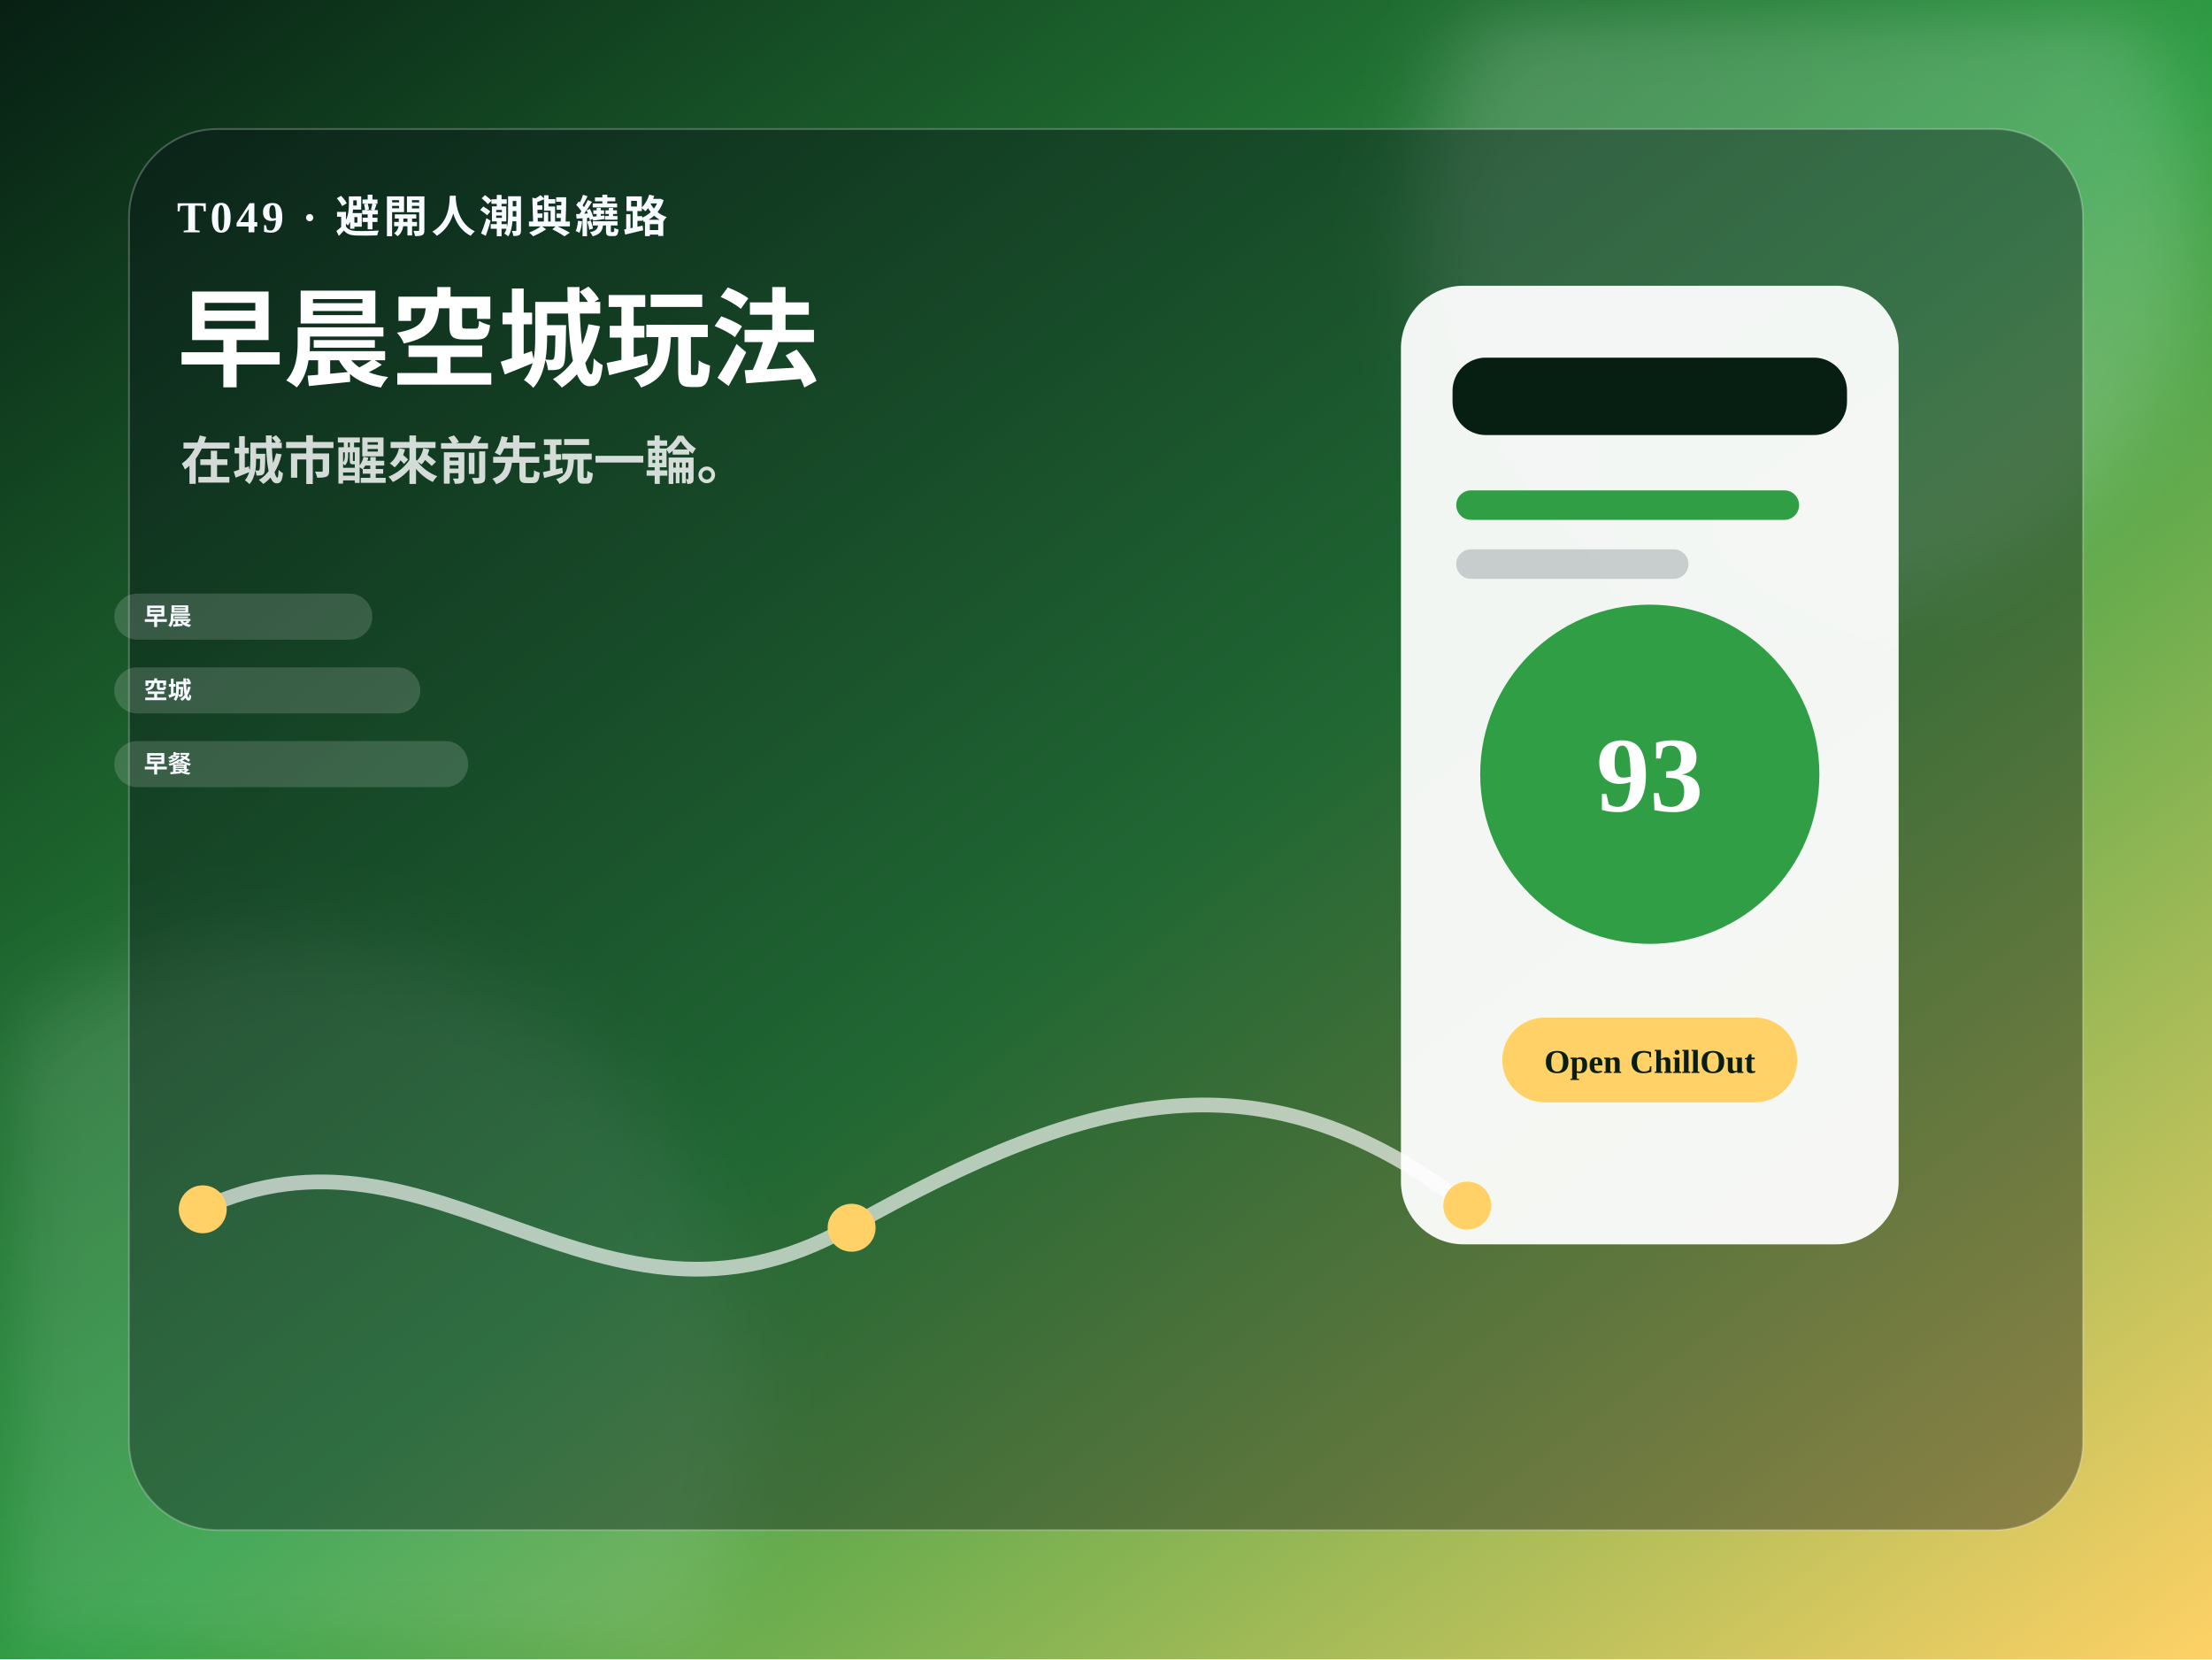
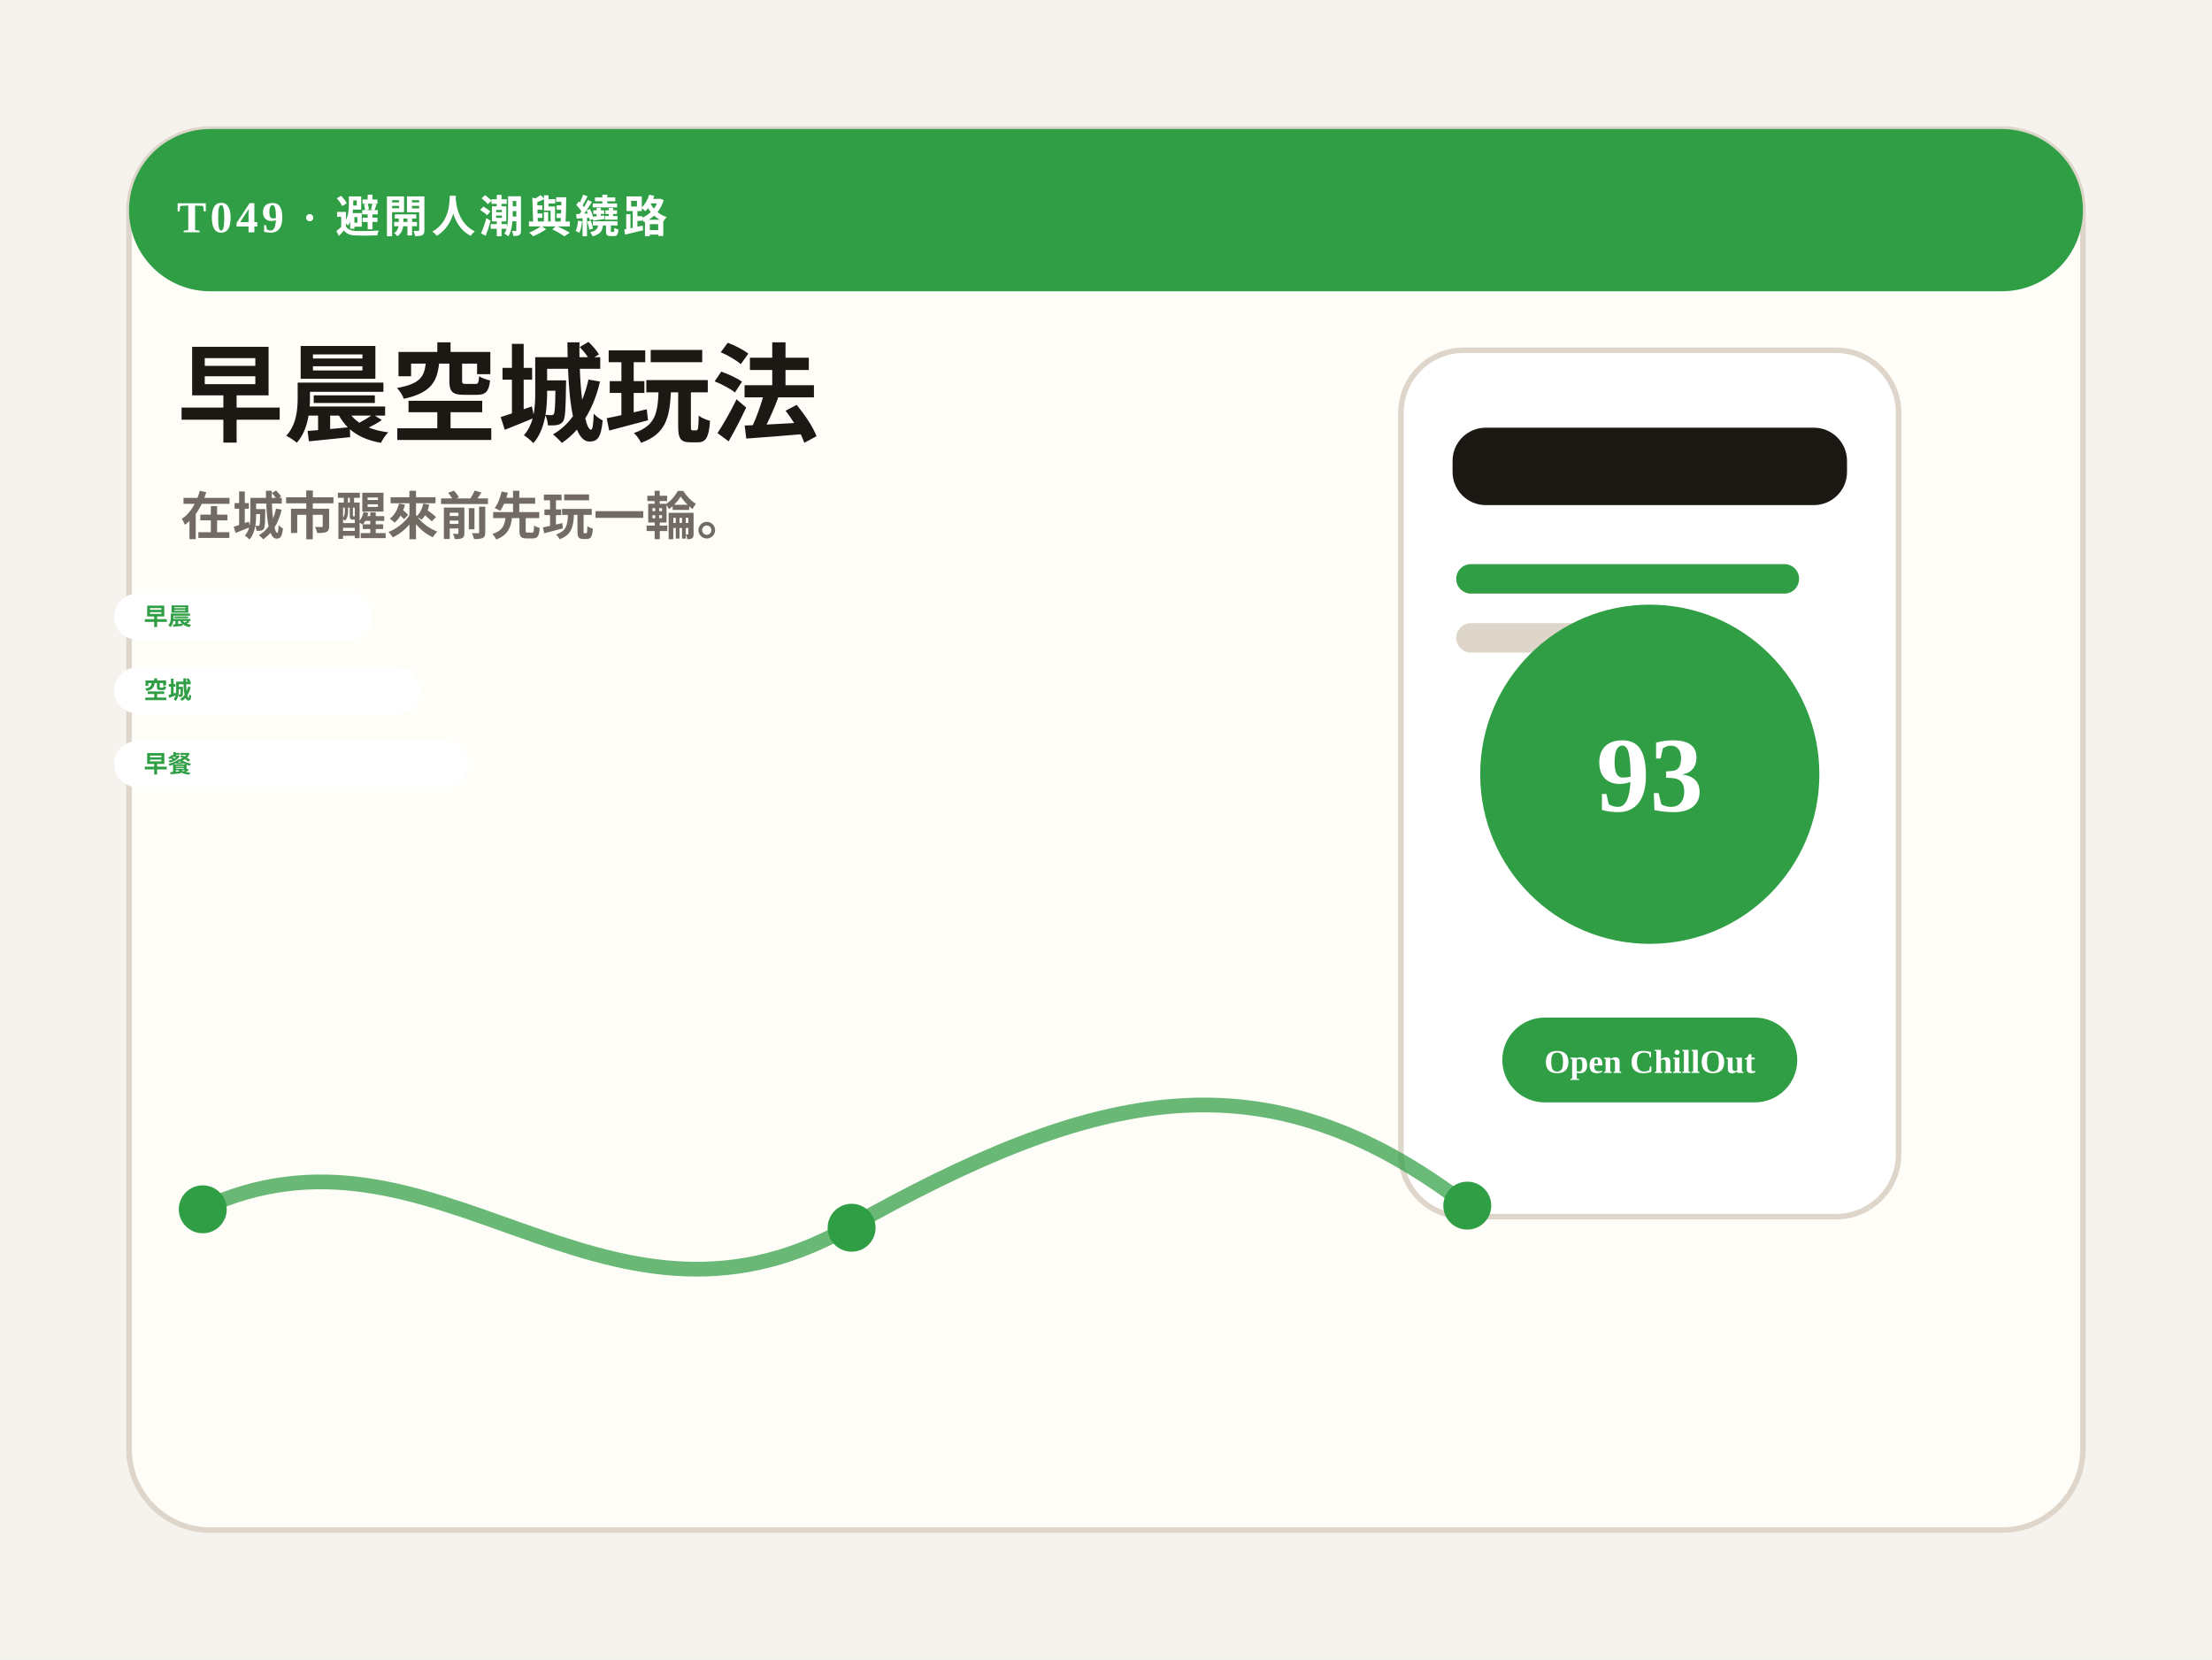
<svg xmlns="http://www.w3.org/2000/svg" width="1200" height="900" viewBox="0 0 1200 900" role="img" aria-label="早晨空城玩法">
-   <defs>
-     <linearGradient id="bg" x1="0" y1="0" x2="1" y2="1">
-       <stop offset="0" stop-color="#071F13" />
-       <stop offset=".52" stop-color="#2F9E44" />
-       <stop offset="1" stop-color="#FFD166" />
-     </linearGradient>
-     <filter id="soft" x="-20%" y="-20%" width="140%" height="140%">
-       <feGaussianBlur stdDeviation="22" />
-     </filter>
-   </defs>
-   <rect width="1200" height="900" fill="url(#bg)" />
-   <circle cx="980" cy="120" r="210" fill="rgba(255,255,255,.18)" filter="url(#soft)" />
-   <circle cx="155" cy="760" r="250" fill="rgba(255,255,255,.12)" filter="url(#soft)" />
-   <rect x="70" y="70" width="1060" height="760" rx="48" fill="rgba(8,14,24,.38)" stroke="rgba(255,255,255,.24)" />
-   <text x="96" y="126" font-size="24" fill="#F8FBFF" font-weight="800" letter-spacing="2">T049 · 避開人潮與繞路</text>
-   <text x="96" y="205" font-size="58" fill="#FFFFFF" font-weight="900">早晨空城玩法</text>
-   <text x="98" y="260" font-size="28" fill="rgba(255,255,255,.82)" font-weight="700">在城市醒來前先玩一輪。</text>
-   <rect x="760" y="155" width="270" height="520" rx="34" fill="rgba(255,255,255,.94)" />
-   <rect x="788" y="194" width="214" height="42" rx="18" fill="#071F13" />
-   <rect x="790" y="266" width="186" height="16" rx="8" fill="#2F9E44" />
-   <rect x="790" y="298" width="126" height="16" rx="8" fill="rgba(9,20,34,.18)" />
+   <rect width="1200" height="900" fill="#F6F3EE" />
+   <rect x="70" y="70" width="1060" height="760" rx="44" fill="#FFFDF8" stroke="#DED6CA" stroke-width="3" />
+   <rect x="70" y="70" width="1060" height="88" rx="44" fill="#2F9E44" />
+   <text x="96" y="126" font-size="24" fill="#FFFFFF" font-weight="850" letter-spacing="2">T049 · 避開人潮與繞路</text>
+   <text x="96" y="235" font-size="58" fill="#1C1915" font-weight="900">早晨空城玩法</text>
+   <text x="98" y="290" font-size="28" fill="#716B63" font-weight="700">在城市醒來前先玩一輪。</text>
+   <rect x="760" y="190" width="270" height="470" rx="34" fill="#FFFFFF" stroke="#DED6CA" stroke-width="3" />
+   <rect x="788" y="232" width="214" height="42" rx="18" fill="#1C1915" />
+   <rect x="790" y="306" width="186" height="16" rx="8" fill="#2F9E44" />
+   <rect x="790" y="338" width="126" height="16" rx="8" fill="#DED6CA" />
  <circle cx="895" cy="420" r="92" fill="#2F9E44" />
  <text x="895" y="440" font-size="58" text-anchor="middle" fill="#FFFFFF" font-weight="900">93</text>
-   <rect x="815" y="552" width="160" height="46" rx="23" fill="#FFD166" />
-   <text x="895" y="582" font-size="18" text-anchor="middle" fill="#071F13" font-weight="900">Open ChillOut</text>
-   <rect x="62" y="322" width="140" height="25" rx="12.5" fill="rgba(255,255,255,.16)" />
-   <text x="78" y="339" font-size="13" fill="#F8FBFF" font-weight="700">早晨</text>
-   <rect x="62" y="362" width="166" height="25" rx="12.5" fill="rgba(255,255,255,.16)" />
-   <text x="78" y="379" font-size="13" fill="#F8FBFF" font-weight="700">空城</text>
-   <rect x="62" y="402" width="192" height="25" rx="12.5" fill="rgba(255,255,255,.16)" />
-   <text x="78" y="419" font-size="13" fill="#F8FBFF" font-weight="700">早餐</text>
-   <path d="M109 656 C236 596 325 742 460 666 S686 570 796 654" fill="none" stroke="rgba(255,255,255,.65)" stroke-width="8" stroke-linecap="round" />
-   <circle cx="110" cy="656" r="13" fill="#FFD166" />
-   <circle cx="462" cy="666" r="13" fill="#FFD166" />
-   <circle cx="796" cy="654" r="13" fill="#FFD166" />
+   <rect x="815" y="552" width="160" height="46" rx="23" fill="#2F9E44" />
+   <text x="895" y="582" font-size="18" text-anchor="middle" fill="#FFFFFF" font-weight="900">Open ChillOut</text>
+   <rect x="62" y="322" width="140" height="25" rx="12.5" fill="#FFFFFF" />
+   <text x="78" y="339" font-size="13" fill="#2F9E44" font-weight="800">早晨</text>
+   <rect x="62" y="362" width="166" height="25" rx="12.5" fill="#FFFFFF" />
+   <text x="78" y="379" font-size="13" fill="#2F9E44" font-weight="800">空城</text>
+   <rect x="62" y="402" width="192" height="25" rx="12.5" fill="#FFFFFF" />
+   <text x="78" y="419" font-size="13" fill="#2F9E44" font-weight="800">早餐</text>
+   <path d="M109 656 C236 596 325 742 460 666 S686 570 796 654" fill="none" stroke="#2F9E44" stroke-width="8" stroke-linecap="round" opacity=".72" />
+   <circle cx="110" cy="656" r="13" fill="#2F9E44" />
+   <circle cx="462" cy="666" r="13" fill="#2F9E44" />
+   <circle cx="796" cy="654" r="13" fill="#2F9E44" />
</svg>
